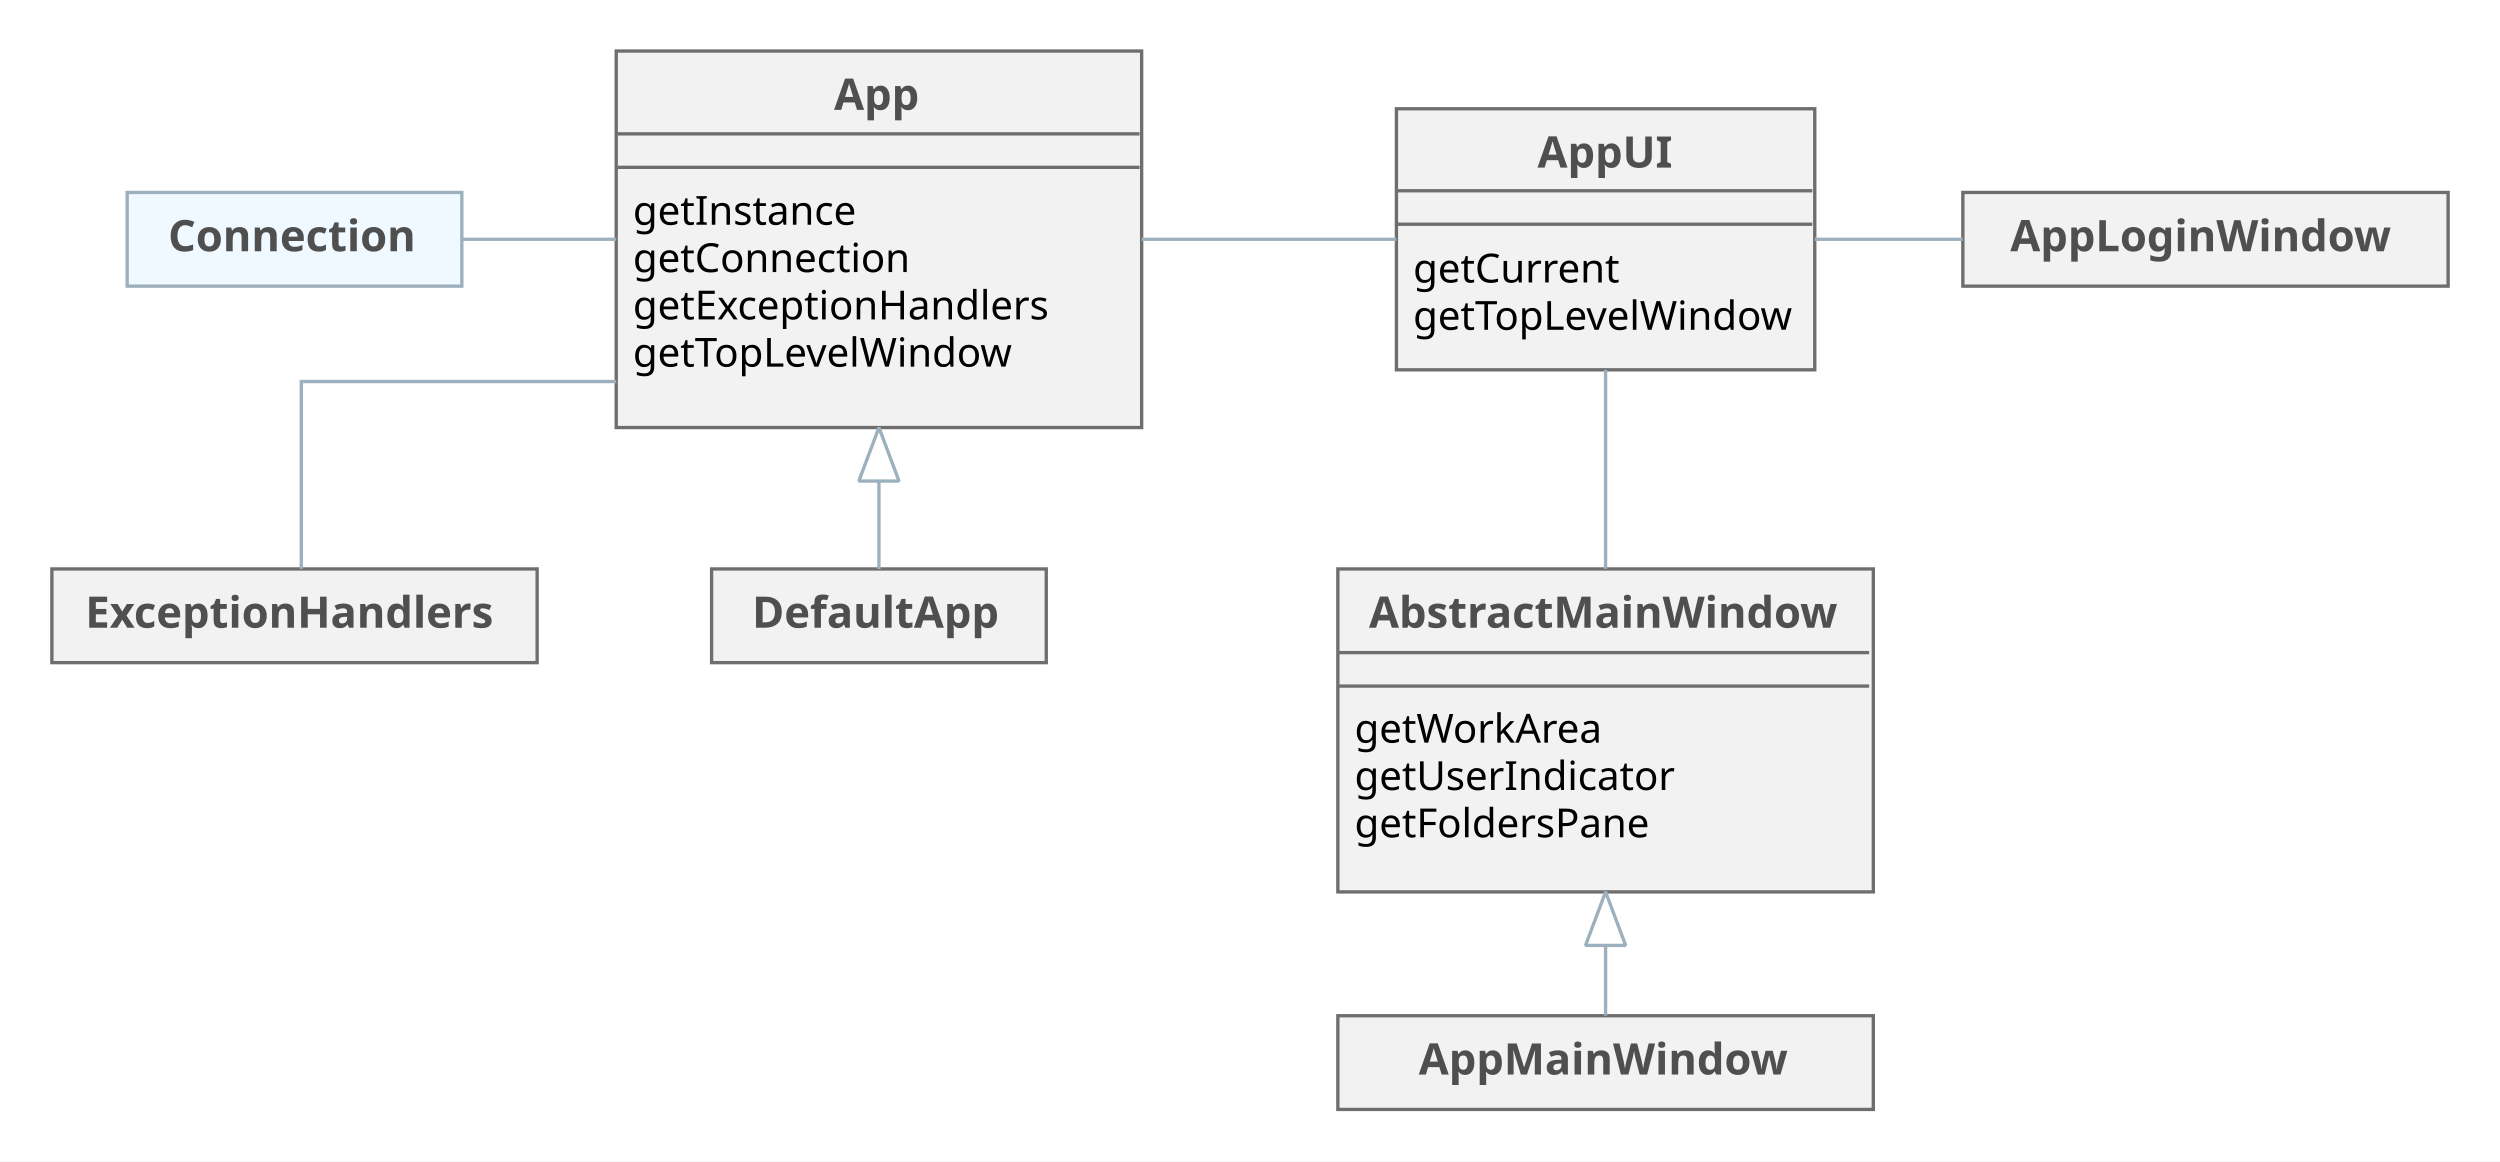
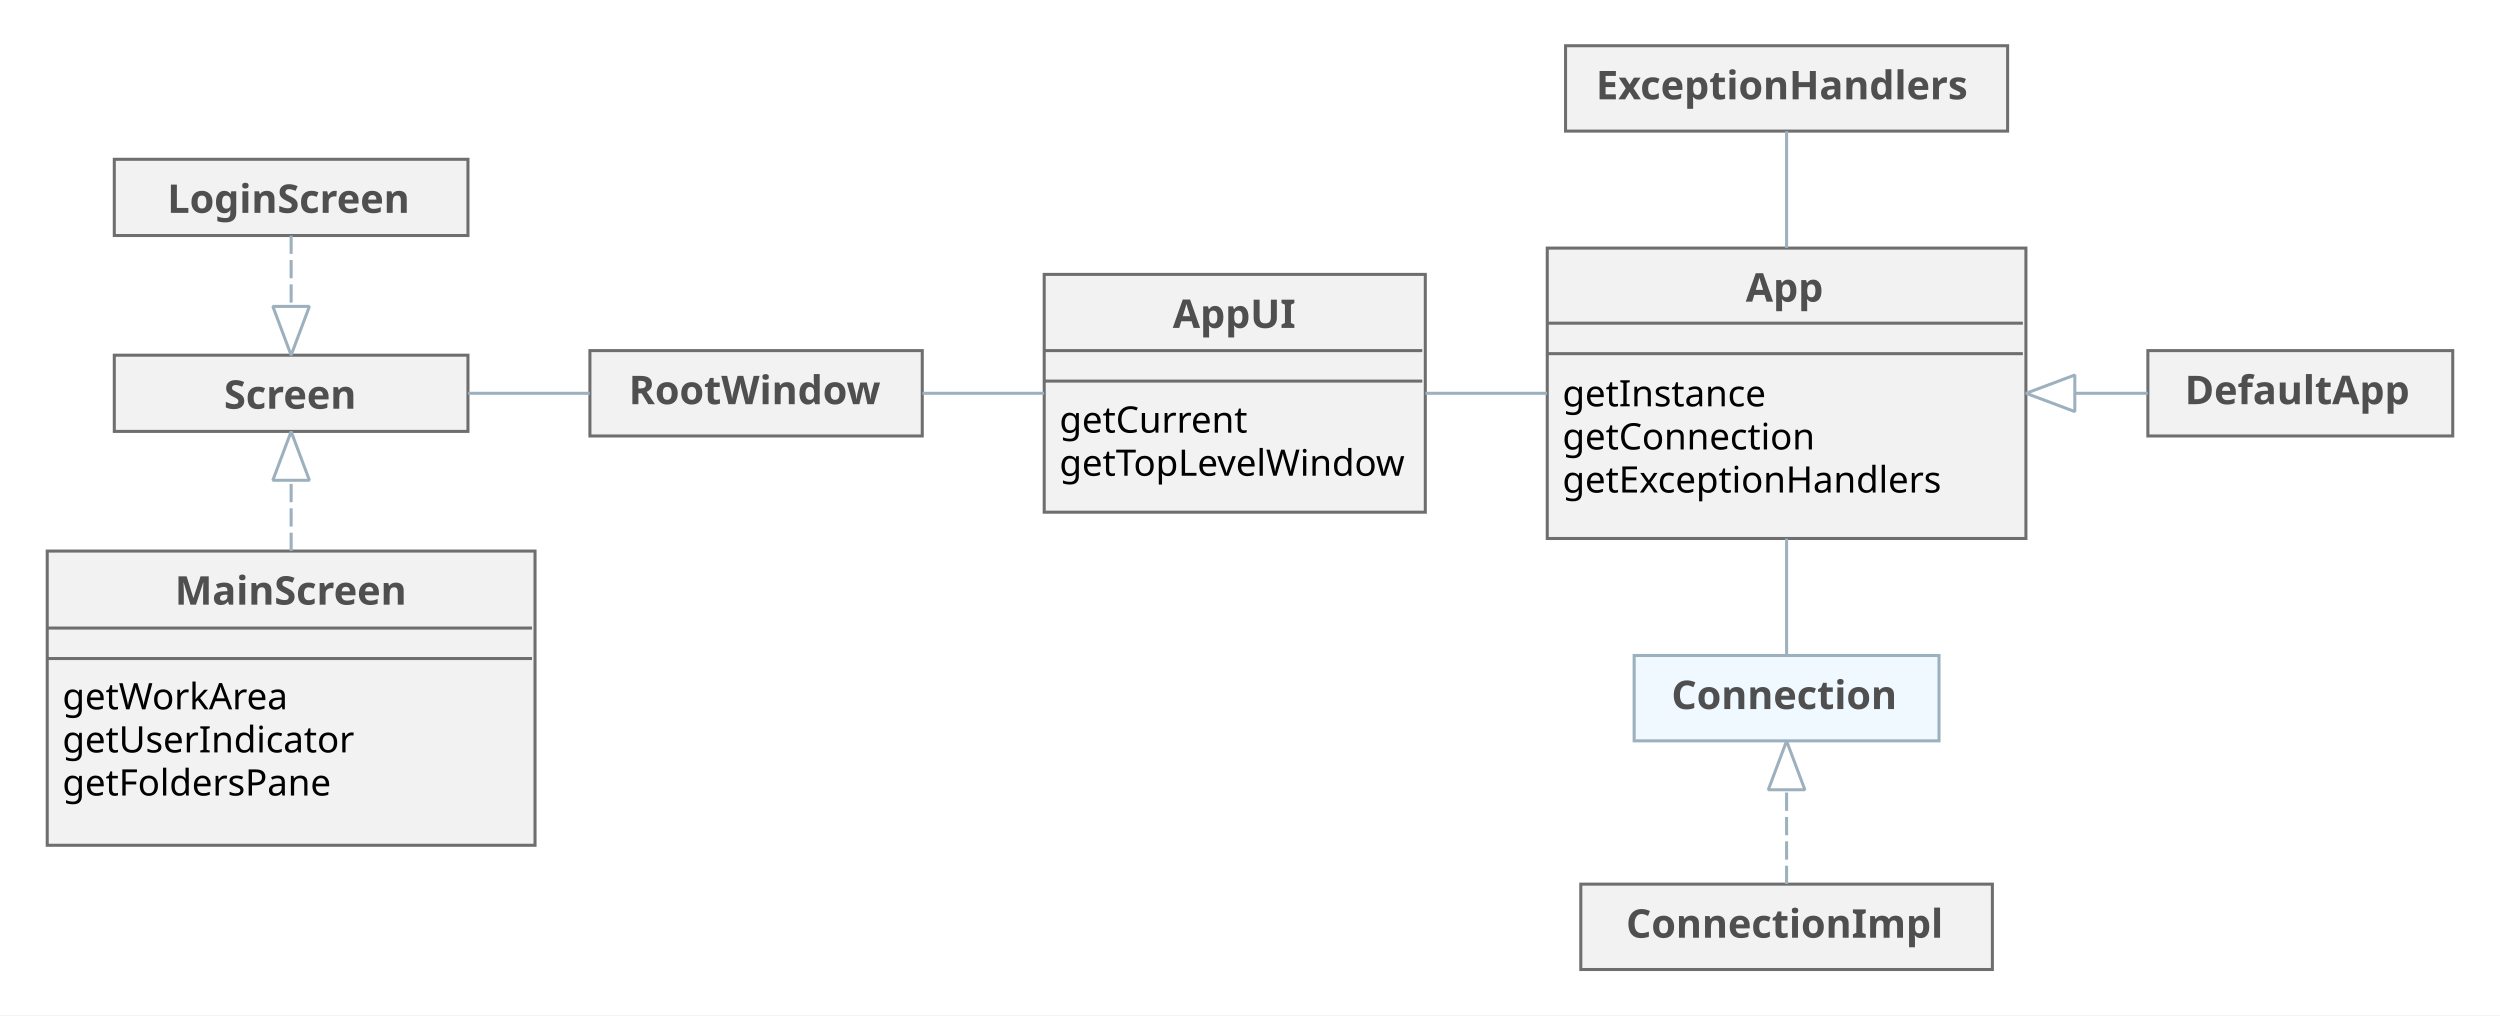
- <svg xmlns="http://www.w3.org/2000/svg" fill-opacity="1" color-rendering="auto" color-interpolation="auto" text-rendering="auto" stroke="black" stroke-linecap="square" width="747" stroke-miterlimit="10" shape-rendering="auto" stroke-opacity="1" fill="black" stroke-dasharray="none" font-weight="normal" stroke-width="1" height="347" font-family="'Dialog'" font-style="normal" stroke-linejoin="miter" font-size="12px" stroke-dashoffset="0" image-rendering="auto">
+ <svg xmlns="http://www.w3.org/2000/svg" fill-opacity="1" color-rendering="auto" color-interpolation="auto" text-rendering="auto" stroke="black" stroke-linecap="square" width="820" stroke-miterlimit="10" shape-rendering="auto" stroke-opacity="1" fill="black" stroke-dasharray="none" font-weight="normal" stroke-width="1" height="333" font-family="'Dialog'" font-style="normal" stroke-linejoin="miter" font-size="12px" stroke-dashoffset="0" image-rendering="auto">
  <defs id="genericDefs" />
  <g>
    <defs id="defs1">
      <clipPath clipPathUnits="userSpaceOnUse" id="clipPath1">
-         <path d="M0 0 L747 0 L747 347 L0 347 L0 0 Z" />
+         <path d="M0 0 L820 0 L820 333 L0 333 L0 0 Z" />
      </clipPath>
      <clipPath clipPathUnits="userSpaceOnUse" id="clipPath2">
-         <path d="M274 156 L1021 156 L1021 503 L274 503 L274 156 Z" />
+         <path d="M245 -29 L1065 -29 L1065 304 L245 304 L245 -29 Z" />
      </clipPath>
      <clipPath clipPathUnits="userSpaceOnUse" id="clipPath3">
-         <path d="M458 171 L458 283 L615 283 L615 171 Z" />
+         <path d="M752 52 L752 147 L909 147 L909 52 Z" />
      </clipPath>
      <clipPath clipPathUnits="userSpaceOnUse" id="clipPath4">
-         <path d="M486 326 L486 354 L586 354 L586 326 Z" />
+         <path d="M949 86 L949 114 L1049 114 L1049 86 Z" />
      </clipPath>
      <clipPath clipPathUnits="userSpaceOnUse" id="clipPath5">
-         <path d="M312 213 L312 241 L412 241 L412 213 Z" />
+         <path d="M781 186 L781 214 L881 214 L881 186 Z" />
      </clipPath>
      <clipPath clipPathUnits="userSpaceOnUse" id="clipPath6">
-         <path d="M289 326 L289 354 L434 354 L434 326 Z" />
+         <path d="M758 -14 L758 14 L903 14 L903 -14 Z" />
      </clipPath>
      <clipPath clipPathUnits="userSpaceOnUse" id="clipPath7">
-         <path d="M860 213 L860 241 L1005 241 L1005 213 Z" />
+         <path d="M438 86 L438 114 L547 114 L547 86 Z" />
      </clipPath>
      <clipPath clipPathUnits="userSpaceOnUse" id="clipPath8">
-         <path d="M673 459 L673 487 L833 487 L833 459 Z" />
+         <path d="M587 61 L587 139 L712 139 L712 61 Z" />
      </clipPath>
      <clipPath clipPathUnits="userSpaceOnUse" id="clipPath9">
-         <path d="M691 188 L691 266 L816 266 L816 188 Z" />
+         <path d="M260 151 L260 247 L420 247 L420 151 Z" />
      </clipPath>
      <clipPath clipPathUnits="userSpaceOnUse" id="clipPath10">
-         <path d="M673 326 L673 422 L833 422 L833 326 Z" />
+         <path d="M282 23 L282 48 L398 48 L398 23 Z" />
+       </clipPath>
+       <clipPath clipPathUnits="userSpaceOnUse" id="clipPath11">
+         <path d="M282 87 L282 112 L398 112 L398 87 Z" />
+       </clipPath>
+       <clipPath clipPathUnits="userSpaceOnUse" id="clipPath12">
+         <path d="M763 261 L763 289 L898 289 L898 261 Z" />
      </clipPath>
    </defs>
-     <g fill="white" text-rendering="geometricPrecision" shape-rendering="geometricPrecision" transform="translate(-274,-156)" stroke="white">
-       <rect x="274" width="747" height="347" y="156" clip-path="url(#clipPath2)" stroke="none" />
+     <g fill="white" text-rendering="geometricPrecision" shape-rendering="geometricPrecision" transform="translate(-245,29)" stroke="white">
+       <rect x="245" width="820" height="333" y="-29" clip-path="url(#clipPath2)" stroke="none" />
    </g>
-     <g fill="rgb(242,242,242)" text-rendering="geometricPrecision" shape-rendering="geometricPrecision" transform="matrix(1,0,0,1,-274,-156)" stroke="rgb(242,242,242)">
-       <rect x="458.125" width="157" height="112.5" y="171.25" clip-path="url(#clipPath2)" stroke="none" />
+     <g fill="rgb(242,242,242)" text-rendering="geometricPrecision" shape-rendering="geometricPrecision" transform="matrix(1,0,0,1,-245,29)" stroke="rgb(242,242,242)">
+       <rect x="752.5" width="157" height="95.25" y="52.375" clip-path="url(#clipPath2)" stroke="none" />
    </g>
-     <g stroke-linecap="butt" transform="matrix(1,0,0,1,-274,-156)" fill="rgb(110,110,110)" text-rendering="geometricPrecision" shape-rendering="geometricPrecision" stroke="rgb(110,110,110)" stroke-miterlimit="1.45">
-       <rect fill="none" x="458.125" width="157" height="112.5" y="171.25" clip-path="url(#clipPath2)" />
+     <g stroke-linecap="butt" transform="matrix(1,0,0,1,-245,29)" fill="rgb(110,110,110)" text-rendering="geometricPrecision" shape-rendering="geometricPrecision" stroke="rgb(110,110,110)" stroke-miterlimit="1.45">
+       <rect fill="none" x="752.5" width="157" height="95.25" y="52.375" clip-path="url(#clipPath2)" />
    </g>
-     <g stroke-linecap="butt" font-size="13px" transform="matrix(1,0,0,1,-274,-156)" fill="rgb(79,79,79)" text-rendering="geometricPrecision" font-family="sans-serif" shape-rendering="geometricPrecision" stroke="rgb(79,79,79)" font-weight="bold" stroke-miterlimit="1.45">
-       <text x="523.225" xml:space="preserve" y="188.818" clip-path="url(#clipPath3)" stroke="none">App</text>
+     <g stroke-linecap="butt" font-size="13px" transform="matrix(1,0,0,1,-245,29)" fill="rgb(79,79,79)" text-rendering="geometricPrecision" font-family="sans-serif" shape-rendering="geometricPrecision" stroke="rgb(79,79,79)" font-weight="bold" stroke-miterlimit="1.45">
+       <text x="817.6" xml:space="preserve" y="69.943" clip-path="url(#clipPath3)" stroke="none">App</text>
    </g>
-     <g fill="rgb(110,110,110)" text-rendering="geometricPrecision" shape-rendering="geometricPrecision" transform="matrix(1,0,0,1,-274,-156)" stroke="rgb(110,110,110)">
-       <line y2="196" fill="none" x1="459" clip-path="url(#clipPath3)" x2="614" y1="196" />
-       <line y2="206" fill="none" x1="459" clip-path="url(#clipPath3)" x2="614" y1="206" />
+     <g fill="rgb(110,110,110)" text-rendering="geometricPrecision" shape-rendering="geometricPrecision" transform="matrix(1,0,0,1,-245,29)" stroke="rgb(110,110,110)">
+       <line y2="77" fill="none" x1="753" clip-path="url(#clipPath3)" x2="908" y1="77" />
+       <line y2="87" fill="none" x1="753" clip-path="url(#clipPath3)" x2="908" y1="87" />
    </g>
-     <g text-rendering="geometricPrecision" stroke-miterlimit="1.45" shape-rendering="geometricPrecision" font-family="sans-serif" transform="matrix(1,0,0,1,-274,-156)" stroke-linecap="butt">
-       <text x="463.125" xml:space="preserve" y="223.162" clip-path="url(#clipPath3)" stroke="none">getInstance</text>
-       <text x="463.125" xml:space="preserve" y="237.295" clip-path="url(#clipPath3)" stroke="none">getConnection</text>
-       <text x="463.125" xml:space="preserve" y="251.428" clip-path="url(#clipPath3)" stroke="none">getExceptionHandlers</text>
-       <text x="463.125" xml:space="preserve" y="265.56" clip-path="url(#clipPath3)" stroke="none">getTopLevelWindow</text>
+     <g text-rendering="geometricPrecision" stroke-miterlimit="1.45" shape-rendering="geometricPrecision" font-family="sans-serif" transform="matrix(1,0,0,1,-245,29)" stroke-linecap="butt">
+       <text x="757.5" xml:space="preserve" y="104.287" clip-path="url(#clipPath3)" stroke="none">getInstance</text>
+       <text x="757.5" xml:space="preserve" y="118.42" clip-path="url(#clipPath3)" stroke="none">getConnection</text>
+       <text x="757.5" xml:space="preserve" y="132.553" clip-path="url(#clipPath3)" stroke="none">getExceptionHandlers</text>
    </g>
-     <g fill="rgb(242,242,242)" text-rendering="geometricPrecision" shape-rendering="geometricPrecision" transform="matrix(1,0,0,1,-274,-156)" stroke="rgb(242,242,242)">
-       <rect x="486.625" width="100" height="28" y="326" clip-path="url(#clipPath2)" stroke="none" />
+     <g fill="rgb(242,242,242)" text-rendering="geometricPrecision" shape-rendering="geometricPrecision" transform="matrix(1,0,0,1,-245,29)" stroke="rgb(242,242,242)">
+       <rect x="949.5" width="100" height="28" y="86" clip-path="url(#clipPath2)" stroke="none" />
    </g>
-     <g stroke-linecap="butt" transform="matrix(1,0,0,1,-274,-156)" fill="rgb(110,110,110)" text-rendering="geometricPrecision" shape-rendering="geometricPrecision" stroke="rgb(110,110,110)" stroke-miterlimit="1.45">
-       <rect fill="none" x="486.625" width="100" height="28" y="326" clip-path="url(#clipPath2)" />
+     <g stroke-linecap="butt" transform="matrix(1,0,0,1,-245,29)" fill="rgb(110,110,110)" text-rendering="geometricPrecision" shape-rendering="geometricPrecision" stroke="rgb(110,110,110)" stroke-miterlimit="1.45">
+       <rect fill="none" x="949.5" width="100" height="28" y="86" clip-path="url(#clipPath2)" />
    </g>
-     <g stroke-linecap="butt" font-size="13px" transform="matrix(1,0,0,1,-274,-156)" fill="rgb(79,79,79)" text-rendering="geometricPrecision" font-family="sans-serif" shape-rendering="geometricPrecision" stroke="rgb(79,79,79)" font-weight="bold" stroke-miterlimit="1.45">
-       <text x="498.729" xml:space="preserve" y="343.568" clip-path="url(#clipPath4)" stroke="none">DefaultApp</text>
+     <g stroke-linecap="butt" font-size="13px" transform="matrix(1,0,0,1,-245,29)" fill="rgb(79,79,79)" text-rendering="geometricPrecision" font-family="sans-serif" shape-rendering="geometricPrecision" stroke="rgb(79,79,79)" font-weight="bold" stroke-miterlimit="1.45">
+       <text x="961.605" xml:space="preserve" y="103.568" clip-path="url(#clipPath4)" stroke="none">DefaultApp</text>
    </g>
-     <g fill="rgb(239,249,255)" text-rendering="geometricPrecision" shape-rendering="geometricPrecision" transform="matrix(1,0,0,1,-274,-156)" stroke="rgb(239,249,255)">
-       <rect x="312" width="100" height="28" y="213.5" clip-path="url(#clipPath2)" stroke="none" />
+     <g fill="rgb(239,249,255)" text-rendering="geometricPrecision" shape-rendering="geometricPrecision" transform="matrix(1,0,0,1,-245,29)" stroke="rgb(239,249,255)">
+       <rect x="781" width="100" height="28" y="186" clip-path="url(#clipPath2)" stroke="none" />
    </g>
-     <g stroke-linecap="butt" transform="matrix(1,0,0,1,-274,-156)" fill="rgb(157,176,189)" text-rendering="geometricPrecision" shape-rendering="geometricPrecision" stroke="rgb(157,176,189)" stroke-miterlimit="1.45">
-       <rect fill="none" x="312" width="100" height="28" y="213.5" clip-path="url(#clipPath2)" />
+     <g stroke-linecap="butt" transform="matrix(1,0,0,1,-245,29)" fill="rgb(157,176,189)" text-rendering="geometricPrecision" shape-rendering="geometricPrecision" stroke="rgb(157,176,189)" stroke-miterlimit="1.45">
+       <rect fill="none" x="781" width="100" height="28" y="186" clip-path="url(#clipPath2)" />
    </g>
-     <g stroke-linecap="butt" font-size="13px" transform="matrix(1,0,0,1,-274,-156)" fill="rgb(79,79,79)" text-rendering="geometricPrecision" font-family="sans-serif" shape-rendering="geometricPrecision" stroke="rgb(79,79,79)" font-weight="bold" stroke-miterlimit="1.45">
-       <text x="324.244" xml:space="preserve" y="231.068" clip-path="url(#clipPath5)" stroke="none">Connection</text>
+     <g stroke-linecap="butt" font-size="13px" transform="matrix(1,0,0,1,-245,29)" fill="rgb(79,79,79)" text-rendering="geometricPrecision" font-family="sans-serif" shape-rendering="geometricPrecision" stroke="rgb(79,79,79)" font-weight="bold" stroke-miterlimit="1.45">
+       <text x="793.244" xml:space="preserve" y="203.568" clip-path="url(#clipPath5)" stroke="none">Connection</text>
    </g>
-     <g fill="rgb(242,242,242)" text-rendering="geometricPrecision" shape-rendering="geometricPrecision" transform="matrix(1,0,0,1,-274,-156)" stroke="rgb(242,242,242)">
-       <rect x="289.5" width="145" height="28" y="326" clip-path="url(#clipPath2)" stroke="none" />
+     <g fill="rgb(242,242,242)" text-rendering="geometricPrecision" shape-rendering="geometricPrecision" transform="matrix(1,0,0,1,-245,29)" stroke="rgb(242,242,242)">
+       <rect x="758.5" width="145" height="28" y="-14" clip-path="url(#clipPath2)" stroke="none" />
    </g>
-     <g stroke-linecap="butt" transform="matrix(1,0,0,1,-274,-156)" fill="rgb(110,110,110)" text-rendering="geometricPrecision" shape-rendering="geometricPrecision" stroke="rgb(110,110,110)" stroke-miterlimit="1.45">
-       <rect fill="none" x="289.5" width="145" height="28" y="326" clip-path="url(#clipPath2)" />
+     <g stroke-linecap="butt" transform="matrix(1,0,0,1,-245,29)" fill="rgb(110,110,110)" text-rendering="geometricPrecision" shape-rendering="geometricPrecision" stroke="rgb(110,110,110)" stroke-miterlimit="1.45">
+       <rect fill="none" x="758.5" width="145" height="28" y="-14" clip-path="url(#clipPath2)" />
    </g>
-     <g stroke-linecap="butt" font-size="13px" transform="matrix(1,0,0,1,-274,-156)" fill="rgb(79,79,79)" text-rendering="geometricPrecision" font-family="sans-serif" shape-rendering="geometricPrecision" stroke="rgb(79,79,79)" font-weight="bold" stroke-miterlimit="1.45">
-       <text x="299.491" xml:space="preserve" y="343.568" clip-path="url(#clipPath6)" stroke="none">ExceptionHandlers</text>
+     <g stroke-linecap="butt" font-size="13px" transform="matrix(1,0,0,1,-245,29)" fill="rgb(79,79,79)" text-rendering="geometricPrecision" font-family="sans-serif" shape-rendering="geometricPrecision" stroke="rgb(79,79,79)" font-weight="bold" stroke-miterlimit="1.45">
+       <text x="768.491" xml:space="preserve" y="3.568" clip-path="url(#clipPath6)" stroke="none">ExceptionHandlers</text>
    </g>
-     <g fill="rgb(242,242,242)" text-rendering="geometricPrecision" shape-rendering="geometricPrecision" transform="matrix(1,0,0,1,-274,-156)" stroke="rgb(242,242,242)">
-       <rect x="860.5" width="145" height="28" y="213.5" clip-path="url(#clipPath2)" stroke="none" />
+     <g fill="rgb(242,242,242)" text-rendering="geometricPrecision" shape-rendering="geometricPrecision" transform="matrix(1,0,0,1,-245,29)" stroke="rgb(242,242,242)">
+       <rect x="438.49" width="109.01" height="28" y="86" clip-path="url(#clipPath2)" stroke="none" />
    </g>
-     <g stroke-linecap="butt" transform="matrix(1,0,0,1,-274,-156)" fill="rgb(110,110,110)" text-rendering="geometricPrecision" shape-rendering="geometricPrecision" stroke="rgb(110,110,110)" stroke-miterlimit="1.45">
-       <rect fill="none" x="860.5" width="145" height="28" y="213.5" clip-path="url(#clipPath2)" />
+     <g stroke-linecap="butt" transform="matrix(1,0,0,1,-245,29)" fill="rgb(110,110,110)" text-rendering="geometricPrecision" shape-rendering="geometricPrecision" stroke="rgb(110,110,110)" stroke-miterlimit="1.45">
+       <rect fill="none" x="438.49" width="109.01" height="28" y="86" clip-path="url(#clipPath2)" />
    </g>
-     <g stroke-linecap="butt" font-size="13px" transform="matrix(1,0,0,1,-274,-156)" fill="rgb(79,79,79)" text-rendering="geometricPrecision" font-family="sans-serif" shape-rendering="geometricPrecision" stroke="rgb(79,79,79)" font-weight="bold" stroke-miterlimit="1.45">
-       <text x="874.675" xml:space="preserve" y="231.068" clip-path="url(#clipPath7)" stroke="none">AppLoginWindow</text>
+     <g stroke-linecap="butt" font-size="13px" transform="matrix(1,0,0,1,-245,29)" fill="rgb(79,79,79)" text-rendering="geometricPrecision" font-family="sans-serif" shape-rendering="geometricPrecision" stroke="rgb(79,79,79)" font-weight="bold" stroke-miterlimit="1.45">
+       <text x="451.25" xml:space="preserve" y="103.568" clip-path="url(#clipPath7)" stroke="none">RootWindow</text>
    </g>
-     <g fill="rgb(242,242,242)" text-rendering="geometricPrecision" shape-rendering="geometricPrecision" transform="matrix(1,0,0,1,-274,-156)" stroke="rgb(242,242,242)">
-       <rect x="673.75" width="160" height="28" y="459.5" clip-path="url(#clipPath2)" stroke="none" />
+     <g fill="rgb(242,242,242)" text-rendering="geometricPrecision" shape-rendering="geometricPrecision" transform="matrix(1,0,0,1,-245,29)" stroke="rgb(242,242,242)">
+       <rect x="587.5" width="125" height="78" y="61" clip-path="url(#clipPath2)" stroke="none" />
    </g>
-     <g stroke-linecap="butt" transform="matrix(1,0,0,1,-274,-156)" fill="rgb(110,110,110)" text-rendering="geometricPrecision" shape-rendering="geometricPrecision" stroke="rgb(110,110,110)" stroke-miterlimit="1.45">
-       <rect fill="none" x="673.75" width="160" height="28" y="459.5" clip-path="url(#clipPath2)" />
+     <g stroke-linecap="butt" transform="matrix(1,0,0,1,-245,29)" fill="rgb(110,110,110)" text-rendering="geometricPrecision" shape-rendering="geometricPrecision" stroke="rgb(110,110,110)" stroke-miterlimit="1.45">
+       <rect fill="none" x="587.5" width="125" height="78" y="61" clip-path="url(#clipPath2)" />
    </g>
-     <g stroke-linecap="butt" font-size="13px" transform="matrix(1,0,0,1,-274,-156)" fill="rgb(79,79,79)" text-rendering="geometricPrecision" font-family="sans-serif" shape-rendering="geometricPrecision" stroke="rgb(79,79,79)" font-weight="bold" stroke-miterlimit="1.45">
-       <text x="697.922" xml:space="preserve" y="477.068" clip-path="url(#clipPath8)" stroke="none">AppMainWindow</text>
+     <g stroke-linecap="butt" font-size="13px" transform="matrix(1,0,0,1,-245,29)" fill="rgb(79,79,79)" text-rendering="geometricPrecision" font-family="sans-serif" shape-rendering="geometricPrecision" stroke="rgb(79,79,79)" font-weight="bold" stroke-miterlimit="1.45">
+       <text x="629.659" xml:space="preserve" y="78.568" clip-path="url(#clipPath8)" stroke="none">AppUI</text>
    </g>
-     <g fill="rgb(242,242,242)" text-rendering="geometricPrecision" shape-rendering="geometricPrecision" transform="matrix(1,0,0,1,-274,-156)" stroke="rgb(242,242,242)">
-       <rect x="691.25" width="125" height="78" y="188.5" clip-path="url(#clipPath2)" stroke="none" />
+     <g fill="rgb(110,110,110)" text-rendering="geometricPrecision" shape-rendering="geometricPrecision" transform="matrix(1,0,0,1,-245,29)" stroke="rgb(110,110,110)">
+       <line y2="86" fill="none" x1="588" clip-path="url(#clipPath8)" x2="711" y1="86" />
+       <line y2="96" fill="none" x1="588" clip-path="url(#clipPath8)" x2="711" y1="96" />
    </g>
-     <g stroke-linecap="butt" transform="matrix(1,0,0,1,-274,-156)" fill="rgb(110,110,110)" text-rendering="geometricPrecision" shape-rendering="geometricPrecision" stroke="rgb(110,110,110)" stroke-miterlimit="1.45">
-       <rect fill="none" x="691.25" width="125" height="78" y="188.5" clip-path="url(#clipPath2)" />
+     <g text-rendering="geometricPrecision" stroke-miterlimit="1.45" shape-rendering="geometricPrecision" font-family="sans-serif" transform="matrix(1,0,0,1,-245,29)" stroke-linecap="butt">
+       <text x="592.5" xml:space="preserve" y="112.912" clip-path="url(#clipPath8)" stroke="none">getCurrent</text>
+       <text x="592.5" xml:space="preserve" y="127.045" clip-path="url(#clipPath8)" stroke="none">getTopLevelWindow</text>
    </g>
-     <g stroke-linecap="butt" font-size="13px" transform="matrix(1,0,0,1,-274,-156)" fill="rgb(79,79,79)" text-rendering="geometricPrecision" font-family="sans-serif" shape-rendering="geometricPrecision" stroke="rgb(79,79,79)" font-weight="bold" stroke-miterlimit="1.45">
-       <text x="733.409" xml:space="preserve" y="206.068" clip-path="url(#clipPath9)" stroke="none">AppUI</text>
+     <g fill="rgb(242,242,242)" text-rendering="geometricPrecision" shape-rendering="geometricPrecision" transform="matrix(1,0,0,1,-245,29)" stroke="rgb(242,242,242)">
+       <rect x="260.49" width="160" height="96.5" y="151.75" clip-path="url(#clipPath2)" stroke="none" />
    </g>
-     <g fill="rgb(110,110,110)" text-rendering="geometricPrecision" shape-rendering="geometricPrecision" transform="matrix(1,0,0,1,-274,-156)" stroke="rgb(110,110,110)">
-       <line y2="213" fill="none" x1="692" clip-path="url(#clipPath9)" x2="815" y1="213" />
-       <line y2="223" fill="none" x1="692" clip-path="url(#clipPath9)" x2="815" y1="223" />
+     <g stroke-linecap="butt" transform="matrix(1,0,0,1,-245,29)" fill="rgb(110,110,110)" text-rendering="geometricPrecision" shape-rendering="geometricPrecision" stroke="rgb(110,110,110)" stroke-miterlimit="1.45">
+       <rect fill="none" x="260.49" width="160" height="96.5" y="151.75" clip-path="url(#clipPath2)" />
    </g>
-     <g text-rendering="geometricPrecision" stroke-miterlimit="1.45" shape-rendering="geometricPrecision" font-family="sans-serif" transform="matrix(1,0,0,1,-274,-156)" stroke-linecap="butt">
-       <text x="696.25" xml:space="preserve" y="240.412" clip-path="url(#clipPath9)" stroke="none">getCurrent</text>
-       <text x="696.25" xml:space="preserve" y="254.545" clip-path="url(#clipPath9)" stroke="none">getTopLevelWindow</text>
+     <g stroke-linecap="butt" font-size="13px" transform="matrix(1,0,0,1,-245,29)" fill="rgb(79,79,79)" text-rendering="geometricPrecision" font-family="sans-serif" shape-rendering="geometricPrecision" stroke="rgb(79,79,79)" font-weight="bold" stroke-miterlimit="1.45">
+       <text x="302.372" xml:space="preserve" y="169.318" clip-path="url(#clipPath9)" stroke="none">MainScreen</text>
    </g>
-     <g fill="rgb(242,242,242)" text-rendering="geometricPrecision" shape-rendering="geometricPrecision" transform="matrix(1,0,0,1,-274,-156)" stroke="rgb(242,242,242)">
-       <rect x="673.75" width="160" height="96.5" y="326" clip-path="url(#clipPath2)" stroke="none" />
+     <g fill="rgb(110,110,110)" text-rendering="geometricPrecision" shape-rendering="geometricPrecision" transform="matrix(1,0,0,1,-245,29)" stroke="rgb(110,110,110)">
+       <line y2="177" fill="none" x1="261" clip-path="url(#clipPath9)" x2="419" y1="177" />
+       <line y2="187" fill="none" x1="261" clip-path="url(#clipPath9)" x2="419" y1="187" />
    </g>
-     <g stroke-linecap="butt" transform="matrix(1,0,0,1,-274,-156)" fill="rgb(110,110,110)" text-rendering="geometricPrecision" shape-rendering="geometricPrecision" stroke="rgb(110,110,110)" stroke-miterlimit="1.45">
-       <rect fill="none" x="673.75" width="160" height="96.5" y="326" clip-path="url(#clipPath2)" />
+     <g text-rendering="geometricPrecision" stroke-miterlimit="1.45" shape-rendering="geometricPrecision" font-family="sans-serif" transform="matrix(1,0,0,1,-245,29)" stroke-linecap="butt">
+       <text x="265.49" xml:space="preserve" y="203.662" clip-path="url(#clipPath9)" stroke="none">getWorkArea</text>
+       <text x="265.49" xml:space="preserve" y="217.795" clip-path="url(#clipPath9)" stroke="none">getUserIndicator</text>
+       <text x="265.49" xml:space="preserve" y="231.928" clip-path="url(#clipPath9)" stroke="none">getFoldersPane</text>
    </g>
-     <g stroke-linecap="butt" font-size="13px" transform="matrix(1,0,0,1,-274,-156)" fill="rgb(79,79,79)" text-rendering="geometricPrecision" font-family="sans-serif" shape-rendering="geometricPrecision" stroke="rgb(79,79,79)" font-weight="bold" stroke-miterlimit="1.45">
-       <text x="683.05" xml:space="preserve" y="343.568" clip-path="url(#clipPath10)" stroke="none">AbstractMainWindow</text>
+     <g fill="rgb(242,242,242)" text-rendering="geometricPrecision" shape-rendering="geometricPrecision" transform="matrix(1,0,0,1,-245,29)" stroke="rgb(242,242,242)">
+       <rect x="282.49" width="116" height="25" y="23.25" clip-path="url(#clipPath2)" stroke="none" />
    </g>
-     <g fill="rgb(110,110,110)" text-rendering="geometricPrecision" shape-rendering="geometricPrecision" transform="matrix(1,0,0,1,-274,-156)" stroke="rgb(110,110,110)">
-       <line y2="351" fill="none" x1="674" clip-path="url(#clipPath10)" x2="832" y1="351" />
-       <line y2="361" fill="none" x1="674" clip-path="url(#clipPath10)" x2="832" y1="361" />
+     <g stroke-linecap="butt" transform="matrix(1,0,0,1,-245,29)" fill="rgb(110,110,110)" text-rendering="geometricPrecision" shape-rendering="geometricPrecision" stroke="rgb(110,110,110)" stroke-miterlimit="1.45">
+       <rect fill="none" x="282.49" width="116" height="25" y="23.25" clip-path="url(#clipPath2)" />
    </g>
-     <g text-rendering="geometricPrecision" stroke-miterlimit="1.45" shape-rendering="geometricPrecision" font-family="sans-serif" transform="matrix(1,0,0,1,-274,-156)" stroke-linecap="butt">
-       <text x="678.75" xml:space="preserve" y="377.912" clip-path="url(#clipPath10)" stroke="none">getWorkArea</text>
-       <text x="678.75" xml:space="preserve" y="392.045" clip-path="url(#clipPath10)" stroke="none">getUserIndicator</text>
-       <text x="678.75" xml:space="preserve" y="406.178" clip-path="url(#clipPath10)" stroke="none">getFoldersPane</text>
-       <path fill="none" d="M536.625 326.02 L536.625 298.735" clip-path="url(#clipPath2)" stroke="rgb(157,176,189)" />
-       <path fill="white" d="M536.625 283.735 L530.625 299.735 L542.625 299.735 Z" clip-path="url(#clipPath2)" stroke="none" />
-       <path fill="none" d="M536.625 283.735 L530.625 299.735 L542.625 299.735 Z" clip-path="url(#clipPath2)" stroke="rgb(157,176,189)" />
-       <path fill="none" d="M458.123 227.5 L411.996 227.5" clip-path="url(#clipPath2)" stroke="rgb(157,176,189)" />
-       <path fill="none" d="M364.026 325.995 L364.026 270 L458.136 270" clip-path="url(#clipPath2)" stroke="rgb(157,176,189)" />
-       <path fill="none" d="M615.105 227.5 L691.231 227.5" clip-path="url(#clipPath2)" stroke="rgb(157,176,189)" />
-       <path fill="none" d="M816.286 227.5 L860.481 227.5" clip-path="url(#clipPath2)" stroke="rgb(157,176,189)" />
-       <path fill="none" d="M753.75 459.495 L753.75 437.491" clip-path="url(#clipPath2)" stroke="rgb(157,176,189)" />
-       <path fill="white" d="M753.75 422.491 L747.75 438.491 L759.75 438.491 Z" clip-path="url(#clipPath2)" stroke="none" />
-       <path fill="none" d="M753.75 422.491 L747.75 438.491 L759.75 438.491 Z" clip-path="url(#clipPath2)" stroke="rgb(157,176,189)" />
-       <path fill="none" d="M753.75 266.516 L753.75 325.986" clip-path="url(#clipPath2)" stroke="rgb(157,176,189)" />
+     <g stroke-linecap="butt" font-size="13px" transform="matrix(1,0,0,1,-245,29)" fill="rgb(79,79,79)" text-rendering="geometricPrecision" font-family="sans-serif" shape-rendering="geometricPrecision" stroke="rgb(79,79,79)" font-weight="bold" stroke-miterlimit="1.45">
+       <text x="299.874" xml:space="preserve" y="40.818" clip-path="url(#clipPath10)" stroke="none">LoginScreen</text>
+     </g>
+     <g fill="rgb(242,242,242)" text-rendering="geometricPrecision" shape-rendering="geometricPrecision" transform="matrix(1,0,0,1,-245,29)" stroke="rgb(242,242,242)">
+       <rect x="282.49" width="116" height="25" y="87.5" clip-path="url(#clipPath2)" stroke="none" />
+     </g>
+     <g stroke-linecap="butt" transform="matrix(1,0,0,1,-245,29)" fill="rgb(110,110,110)" text-rendering="geometricPrecision" shape-rendering="geometricPrecision" stroke="rgb(110,110,110)" stroke-miterlimit="1.45">
+       <rect fill="none" x="282.49" width="116" height="25" y="87.5" clip-path="url(#clipPath2)" />
+     </g>
+     <g stroke-linecap="butt" font-size="13px" transform="matrix(1,0,0,1,-245,29)" fill="rgb(79,79,79)" text-rendering="geometricPrecision" font-family="sans-serif" shape-rendering="geometricPrecision" stroke="rgb(79,79,79)" font-weight="bold" stroke-miterlimit="1.45">
+       <text x="318.476" xml:space="preserve" y="105.068" clip-path="url(#clipPath11)" stroke="none">Screen</text>
+     </g>
+     <g fill="rgb(242,242,242)" text-rendering="geometricPrecision" shape-rendering="geometricPrecision" transform="matrix(1,0,0,1,-245,29)" stroke="rgb(242,242,242)">
+       <rect x="763.5" width="135" height="28" y="261" clip-path="url(#clipPath2)" stroke="none" />
+     </g>
+     <g stroke-linecap="butt" transform="matrix(1,0,0,1,-245,29)" fill="rgb(110,110,110)" text-rendering="geometricPrecision" shape-rendering="geometricPrecision" stroke="rgb(110,110,110)" stroke-miterlimit="1.45">
+       <rect fill="none" x="763.5" width="135" height="28" y="261" clip-path="url(#clipPath2)" />
+     </g>
+     <g stroke-linecap="butt" font-size="13px" transform="matrix(1,0,0,1,-245,29)" fill="rgb(79,79,79)" text-rendering="geometricPrecision" font-family="sans-serif" shape-rendering="geometricPrecision" stroke="rgb(79,79,79)" font-weight="bold" stroke-miterlimit="1.45">
+       <text x="778.365" xml:space="preserve" y="278.568" clip-path="url(#clipPath12)" stroke="none">ConnectionImpl</text>
+     </g>
+     <g stroke-linecap="butt" transform="matrix(1,0,0,1,-245,29)" fill="rgb(157,176,189)" text-rendering="geometricPrecision" shape-rendering="geometricPrecision" stroke="rgb(157,176,189)" stroke-miterlimit="1.45">
+       <path fill="none" d="M949.461 100 L924.539 100" clip-path="url(#clipPath2)" />
+       <path fill="white" d="M909.539 100 L925.539 106 L925.539 94 Z" clip-path="url(#clipPath2)" stroke="none" />
+       <path fill="none" d="M909.539 100 L925.539 106 L925.539 94 Z" clip-path="url(#clipPath2)" />
+       <path fill="none" d="M831 147.662 L831 185.963" clip-path="url(#clipPath2)" />
+       <path fill="none" d="M831 14.037 L831 52.338" clip-path="url(#clipPath2)" />
+       <path fill="none" d="M752.461 100 L712.539 100" clip-path="url(#clipPath2)" />
+       <path fill="none" d="M587.461 100 L547.539 100" clip-path="url(#clipPath2)" />
+       <path fill="none" stroke-dasharray="6,2" d="M340.49 48.267 L340.49 72.496" clip-path="url(#clipPath2)" />
+       <path fill="white" stroke-dasharray="6,2" d="M340.49 87.496 L346.49 71.496 L334.49 71.496 Z" clip-path="url(#clipPath2)" stroke="none" />
+       <path fill="none" d="M340.49 87.496 L346.49 71.496 L334.49 71.496 Z" clip-path="url(#clipPath2)" />
+       <path fill="none" stroke-dasharray="6,2" d="M340.49 151.712 L340.49 127.538" clip-path="url(#clipPath2)" />
+       <path fill="white" stroke-dasharray="6,2" d="M340.49 112.538 L334.49 128.538 L346.49 128.538 Z" clip-path="url(#clipPath2)" stroke="none" />
+       <path fill="none" d="M340.49 112.538 L334.49 128.538 L346.49 128.538 Z" clip-path="url(#clipPath2)" />
+       <path fill="none" d="M398.529 100 L438.451 100" clip-path="url(#clipPath2)" />
+       <path fill="none" stroke-dasharray="6,2" d="M831 260.954 L831 229.046" clip-path="url(#clipPath2)" />
+       <path fill="white" stroke-dasharray="6,2" d="M831 214.046 L825 230.046 L837 230.046 Z" clip-path="url(#clipPath2)" stroke="none" />
+       <path fill="none" d="M831 214.046 L825 230.046 L837 230.046 Z" clip-path="url(#clipPath2)" />
    </g>
  </g>
</svg>
